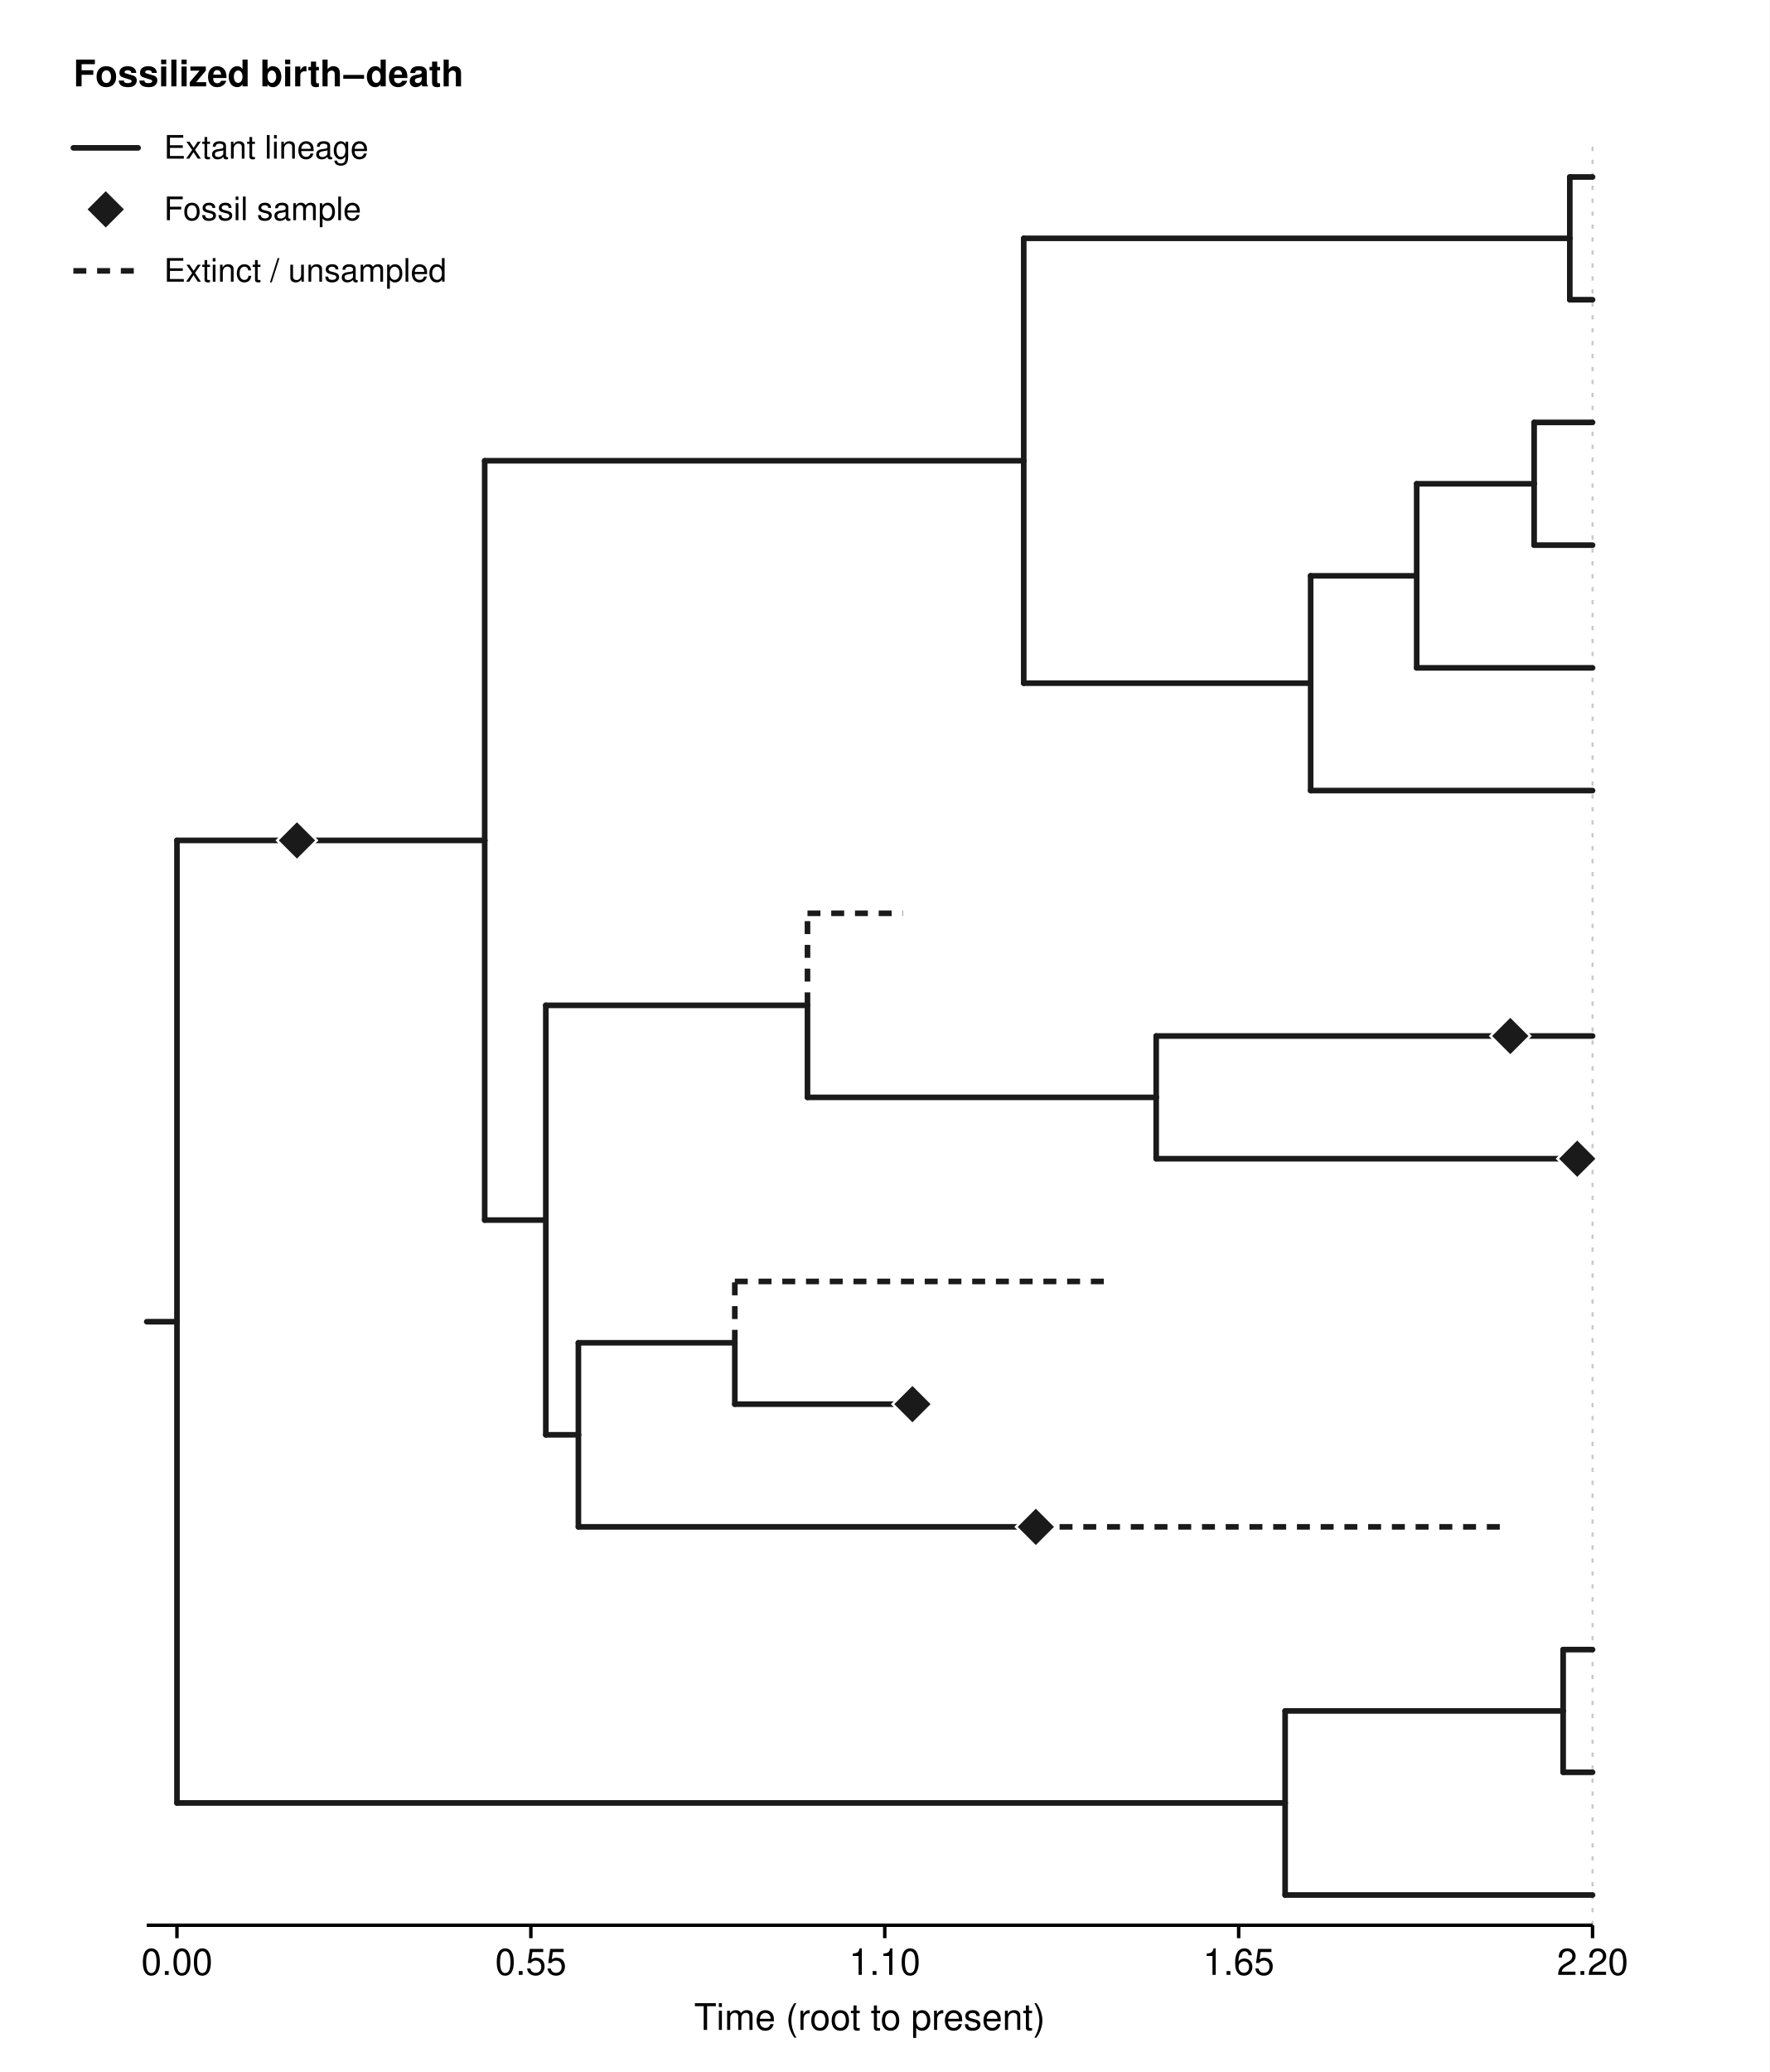
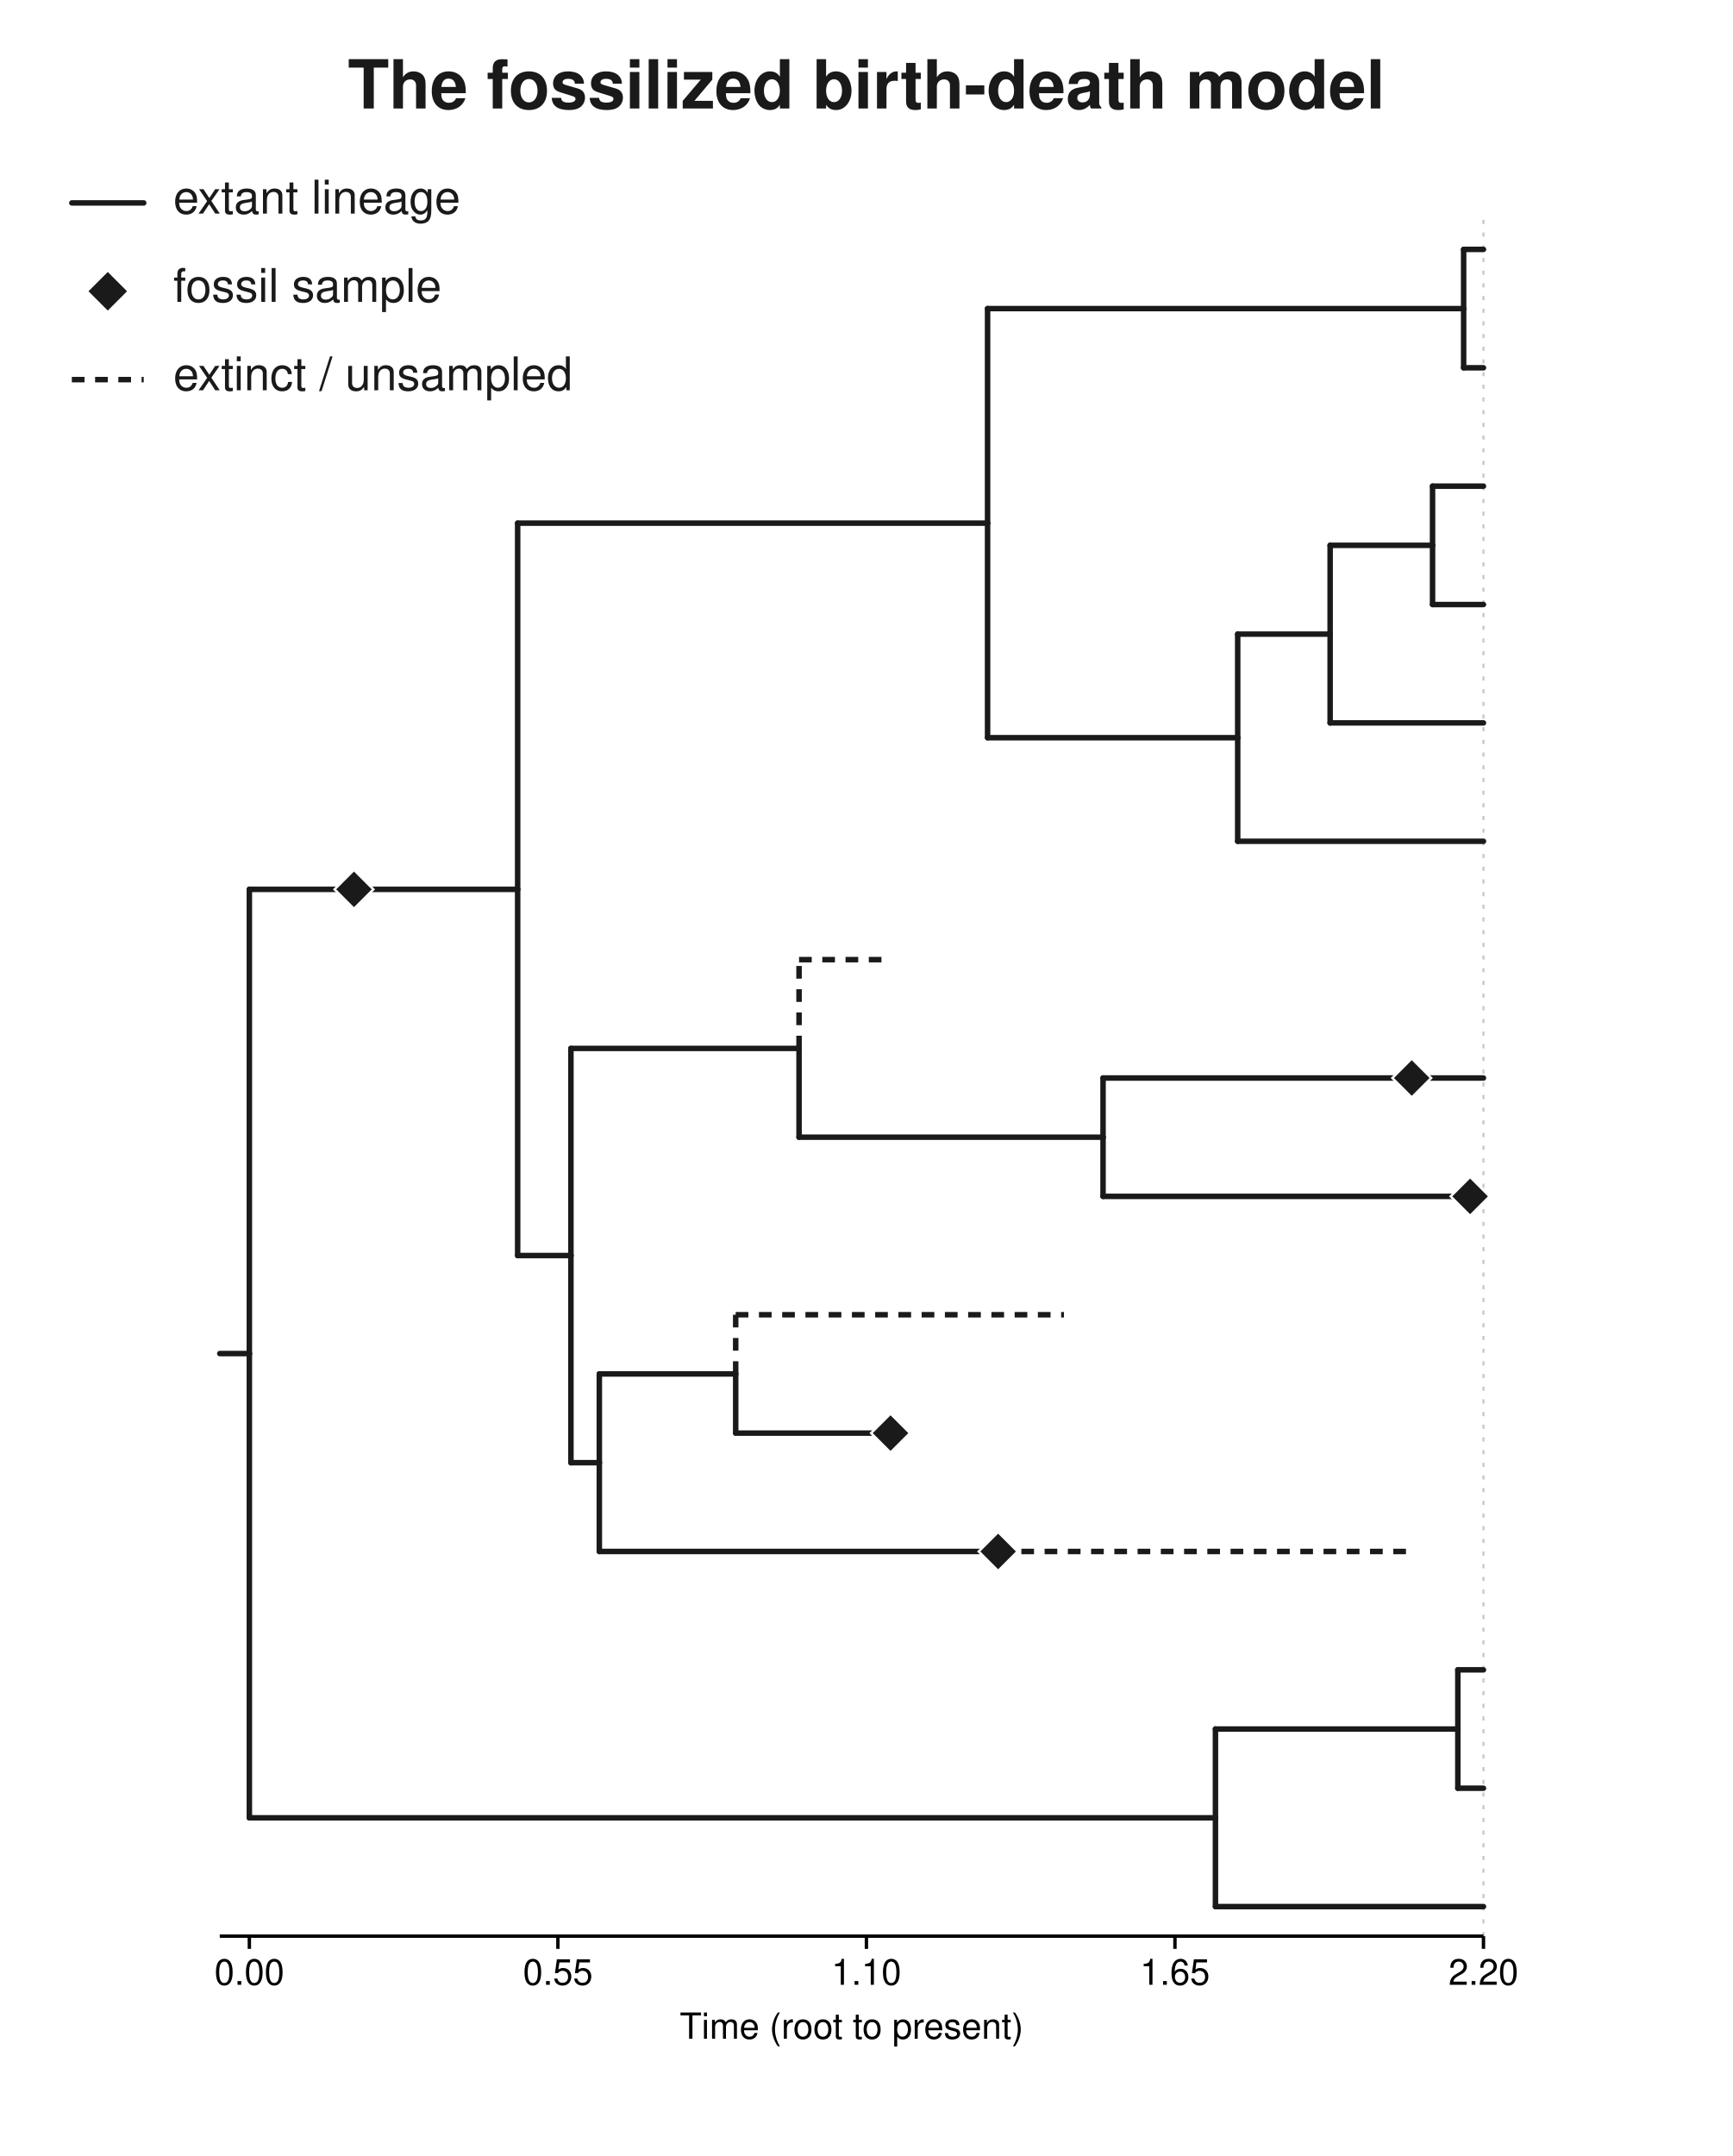
- <svg xmlns="http://www.w3.org/2000/svg" width="820" height="960" viewBox="-410.0 -480.0 820 960">
+ <svg xmlns="http://www.w3.org/2000/svg" width="820" height="1020" viewBox="-410.0 -510.0 820 1020">
  <defs>
</defs>
-   <rect x="-410.0" y="-480.0" width="820" height="960" fill="white" />
-   <path d="M328,-412.0 L328,412.0" stroke="#c9c9c9" stroke-width="1.0" stroke-dasharray="2,4" />
-   <path d="M317.454,-398.0 L328,-398.0" stroke="#1a1a1a" stroke-width="2.6" stroke-linecap="round" />
-   <path d="M317.454,-341.143 L328,-341.143" stroke="#1a1a1a" stroke-width="2.6" stroke-linecap="round" />
-   <path d="M64.402,-369.571 L317.454,-369.571" stroke="#1a1a1a" stroke-width="2.6" stroke-linecap="round" />
-   <path d="M317.454,-369.571 L317.454,-398.0" stroke="#1a1a1a" stroke-width="2.6" stroke-linecap="round" />
-   <path d="M317.454,-369.571 L317.454,-341.143" stroke="#1a1a1a" stroke-width="2.6" stroke-linecap="round" />
-   <path d="M300.929,-284.286 L328,-284.286" stroke="#1a1a1a" stroke-width="2.6" stroke-linecap="round" />
-   <path d="M300.929,-227.429 L328,-227.429" stroke="#1a1a1a" stroke-width="2.6" stroke-linecap="round" />
-   <path d="M246.492,-255.857 L300.929,-255.857" stroke="#1a1a1a" stroke-width="2.6" stroke-linecap="round" />
-   <path d="M300.929,-255.857 L300.929,-284.286" stroke="#1a1a1a" stroke-width="2.6" stroke-linecap="round" />
-   <path d="M300.929,-255.857 L300.929,-227.429" stroke="#1a1a1a" stroke-width="2.6" stroke-linecap="round" />
-   <path d="M246.492,-170.571 L328,-170.571" stroke="#1a1a1a" stroke-width="2.6" stroke-linecap="round" />
-   <path d="M197.355,-213.214 L246.492,-213.214" stroke="#1a1a1a" stroke-width="2.6" stroke-linecap="round" />
-   <path d="M246.492,-213.214 L246.492,-255.857" stroke="#1a1a1a" stroke-width="2.6" stroke-linecap="round" />
-   <path d="M246.492,-213.214 L246.492,-170.571" stroke="#1a1a1a" stroke-width="2.6" stroke-linecap="round" />
-   <path d="M197.355,-113.714 L328,-113.714" stroke="#1a1a1a" stroke-width="2.6" stroke-linecap="round" />
-   <path d="M64.402,-163.464 L197.355,-163.464" stroke="#1a1a1a" stroke-width="2.6" stroke-linecap="round" />
-   <path d="M197.355,-163.464 L197.355,-213.214" stroke="#1a1a1a" stroke-width="2.6" stroke-linecap="round" />
-   <path d="M197.355,-163.464 L197.355,-113.714" stroke="#1a1a1a" stroke-width="2.6" stroke-linecap="round" />
-   <path d="M-185.39,-266.518 L64.402,-266.518" stroke="#1a1a1a" stroke-width="2.6" stroke-linecap="round" />
-   <path d="M64.402,-266.518 L64.402,-369.571" stroke="#1a1a1a" stroke-width="2.6" stroke-linecap="round" />
-   <path d="M64.402,-266.518 L64.402,-163.464" stroke="#1a1a1a" stroke-width="2.6" stroke-linecap="round" />
-   <path d="M-35.809,-56.857 L8.344,-56.857" stroke="#1a1a1a" stroke-width="2.6" stroke-dasharray="6,5" stroke-linecap="butt" />
-   <path d="M289.884,0.0 L328,0.0" stroke="#1a1a1a" stroke-width="2.6" stroke-linecap="round" />
-   <path d="M125.783,0.0 L289.884,0.0" stroke="#1a1a1a" stroke-width="2.6" stroke-linecap="round" />
-   <path d="M289.884,0.0 L289.884,0.0" stroke="#1a1a1a" stroke-width="2.6" stroke-linecap="round" />
-   <path d="M320.89,56.857 L328,56.857" stroke="#1a1a1a" stroke-width="2.6" stroke-linecap="round" />
-   <path d="M125.783,56.857 L320.89,56.857" stroke="#1a1a1a" stroke-width="2.6" stroke-linecap="round" />
-   <path d="M320.89,56.857 L320.89,56.857" stroke="#1a1a1a" stroke-width="2.6" stroke-linecap="round" />
-   <path d="M-35.809,28.429 L125.783,28.429" stroke="#1a1a1a" stroke-width="2.6" stroke-linecap="round" />
-   <path d="M125.783,28.429 L125.783,0.0" stroke="#1a1a1a" stroke-width="2.6" stroke-linecap="round" />
-   <path d="M125.783,28.429 L125.783,56.857" stroke="#1a1a1a" stroke-width="2.6" stroke-linecap="round" />
-   <path d="M-157.073,-14.214 L-35.809,-14.214" stroke="#1a1a1a" stroke-width="2.6" stroke-linecap="round" />
-   <path d="M-35.809,-14.214 L-35.809,-56.857" stroke="#1a1a1a" stroke-width="2.6" stroke-dasharray="6,5" stroke-linecap="butt" />
-   <path d="M-35.809,-14.214 L-35.809,28.429" stroke="#1a1a1a" stroke-width="2.6" stroke-linecap="round" />
-   <path d="M-69.485,113.714 L105.012,113.714" stroke="#1a1a1a" stroke-width="2.6" stroke-dasharray="6,5" stroke-linecap="butt" />
-   <path d="M-69.485,170.571 L12.817,170.571" stroke="#1a1a1a" stroke-width="2.6" stroke-linecap="round" />
-   <path d="M-141.969,142.143 L-69.485,142.143" stroke="#1a1a1a" stroke-width="2.6" stroke-linecap="round" />
-   <path d="M-69.485,142.143 L-69.485,113.714" stroke="#1a1a1a" stroke-width="2.6" stroke-dasharray="6,5" stroke-linecap="butt" />
-   <path d="M-69.485,142.143 L-69.485,170.571" stroke="#1a1a1a" stroke-width="2.6" stroke-linecap="round" />
-   <path d="M70.005,227.429 L287.381,227.429" stroke="#1a1a1a" stroke-width="2.6" stroke-dasharray="6,5" stroke-linecap="butt" />
-   <path d="M-141.969,227.429 L70.005,227.429" stroke="#1a1a1a" stroke-width="2.6" stroke-linecap="round" />
-   <path d="M70.005,227.429 L70.005,227.429" stroke="#1a1a1a" stroke-width="2.6" stroke-dasharray="6,5" stroke-linecap="butt" />
-   <path d="M-157.073,184.786 L-141.969,184.786" stroke="#1a1a1a" stroke-width="2.6" stroke-linecap="round" />
-   <path d="M-141.969,184.786 L-141.969,142.143" stroke="#1a1a1a" stroke-width="2.6" stroke-linecap="round" />
-   <path d="M-141.969,184.786 L-141.969,227.429" stroke="#1a1a1a" stroke-width="2.6" stroke-linecap="round" />
-   <path d="M-185.39,85.286 L-157.073,85.286" stroke="#1a1a1a" stroke-width="2.6" stroke-linecap="round" />
-   <path d="M-157.073,85.286 L-157.073,-14.214" stroke="#1a1a1a" stroke-width="2.6" stroke-linecap="round" />
-   <path d="M-157.073,85.286 L-157.073,184.786" stroke="#1a1a1a" stroke-width="2.6" stroke-linecap="round" />
-   <path d="M-272.389,-90.616 L-185.39,-90.616" stroke="#1a1a1a" stroke-width="2.6" stroke-linecap="round" />
-   <path d="M-185.39,-90.616 L-185.39,-266.518" stroke="#1a1a1a" stroke-width="2.6" stroke-linecap="round" />
-   <path d="M-185.39,-90.616 L-185.39,85.286" stroke="#1a1a1a" stroke-width="2.6" stroke-linecap="round" />
-   <path d="M-328.0,-90.616 L-272.389,-90.616" stroke="#1a1a1a" stroke-width="2.6" stroke-linecap="round" />
-   <path d="M-272.389,-90.616 L-272.389,-90.616" stroke="#1a1a1a" stroke-width="2.6" stroke-linecap="round" />
-   <path d="M314.37,284.286 L328,284.286" stroke="#1a1a1a" stroke-width="2.6" stroke-linecap="round" />
-   <path d="M314.37,341.143 L328,341.143" stroke="#1a1a1a" stroke-width="2.6" stroke-linecap="round" />
-   <path d="M185.525,312.714 L314.37,312.714" stroke="#1a1a1a" stroke-width="2.6" stroke-linecap="round" />
-   <path d="M314.37,312.714 L314.37,284.286" stroke="#1a1a1a" stroke-width="2.6" stroke-linecap="round" />
-   <path d="M314.37,312.714 L314.37,341.143" stroke="#1a1a1a" stroke-width="2.6" stroke-linecap="round" />
-   <path d="M185.525,398.0 L328,398.0" stroke="#1a1a1a" stroke-width="2.6" stroke-linecap="round" />
-   <path d="M-328.0,355.357 L185.525,355.357" stroke="#1a1a1a" stroke-width="2.6" stroke-linecap="round" />
-   <path d="M185.525,355.357 L185.525,312.714" stroke="#1a1a1a" stroke-width="2.6" stroke-linecap="round" />
-   <path d="M185.525,355.357 L185.525,398.0" stroke="#1a1a1a" stroke-width="2.6" stroke-linecap="round" />
-   <path d="M-342.0,132.371 L-328.0,132.371" stroke="#1a1a1a" stroke-width="2.6" stroke-linecap="round" />
-   <path d="M-328.0,132.371 L-328.0,-90.616" stroke="#1a1a1a" stroke-width="2.6" stroke-linecap="round" />
-   <path d="M-328.0,132.371 L-328.0,355.357" stroke="#1a1a1a" stroke-width="2.6" stroke-linecap="round" />
-   <rect x="-278.889" y="-97.116" width="13.0" height="13.0" transform="rotate(45.0,-272.3891,-90.61607)" fill="#1a1a1a" opacity="1.0" stroke="#ffffff" stroke-width="1.1" />
-   <rect x="63.505" y="220.929" width="13.0" height="13.0" transform="rotate(45.0,70.00545,227.4286)" fill="#1a1a1a" opacity="1.0" stroke="#ffffff" stroke-width="1.1" />
-   <rect x="283.384" y="-6.5" width="13.0" height="13.0" transform="rotate(45.0,289.8839,0.0)" fill="#1a1a1a" opacity="1.0" stroke="#ffffff" stroke-width="1.1" />
-   <rect x="314.39" y="50.357" width="13.0" height="13.0" transform="rotate(45.0,320.8903,56.85714)" fill="#1a1a1a" opacity="1.0" stroke="#ffffff" stroke-width="1.1" />
-   <rect x="6.317" y="164.071" width="13.0" height="13.0" transform="rotate(45.0,12.81664,170.5714)" fill="#1a1a1a" opacity="1.0" stroke="#ffffff" stroke-width="1.1" />
-   <path d="M-342.0,412.0 L328,412.0" stroke="black" stroke-width="1.6" />
-   <path d="M-328.0,412.0 L-328.0,418.0" stroke="black" stroke-width="1.6" />
-   <text x="-328.0" y="435.0" font-size="17" text-anchor="middle" font-family="Helvetica">0.00</text>
-   <path d="M-164,412.0 L-164,418.0" stroke="black" stroke-width="1.6" />
-   <text x="-164" y="435.0" font-size="17" text-anchor="middle" font-family="Helvetica">0.55</text>
-   <path d="M-5.684341886080802e-14,412.0 L-5.684341886080802e-14,418.0" stroke="black" stroke-width="1.6" />
-   <text x="-5.684341886080802e-14" y="435.0" font-size="17" text-anchor="middle" font-family="Helvetica">1.10</text>
-   <path d="M164,412.0 L164,418.0" stroke="black" stroke-width="1.6" />
-   <text x="164" y="435.0" font-size="17" text-anchor="middle" font-family="Helvetica">1.65</text>
-   <path d="M328,412.0 L328,418.0" stroke="black" stroke-width="1.6" />
-   <text x="328" y="435.0" font-size="17" text-anchor="middle" font-family="Helvetica">2.20</text>
-   <text x="-7" y="460.5" font-size="17" text-anchor="middle" font-family="Helvetica">Time (root to present)</text>
-   <text x="-376.0" y="-440.0" font-size="17" font-weight="bold" font-family="Helvetica" text-anchor="start">Fossilized birth–death</text>
-   <path d="M-376.0,-411.5 L-346.0,-411.5" stroke="#1a1a1a" stroke-width="2.6" stroke-linecap="round" />
-   <text x="-334.0" y="-411.5" font-size="15" font-family="Helvetica" text-anchor="start" dominant-baseline="middle">Extant lineage</text>
-   <rect x="-367.5" y="-389.5" width="13.0" height="13.0" transform="rotate(45.0,-361.0,-383.0)" fill="#1a1a1a" opacity="1.0" stroke="#ffffff" stroke-width="1.1" />
-   <text x="-334.0" y="-383.0" font-size="15" font-family="Helvetica" text-anchor="start" dominant-baseline="middle">Fossil sample</text>
-   <path d="M-376.0,-354.5 L-346.0,-354.5" stroke="#1a1a1a" stroke-width="2.6" stroke-dasharray="6,5" stroke-linecap="butt" />
-   <text x="-334.0" y="-354.5" font-size="15" font-family="Helvetica" text-anchor="start" dominant-baseline="middle">Extinct / unsampled</text>
+   <rect x="-410.0" y="-510.0" width="820" height="1020" fill="white" />
+   <path d="M292.0,-406.0 L292.0,406.0" stroke="#c9c9c9" stroke-width="1.0" stroke-dasharray="2,4" />
+   <path d="M282.612,-392.0 L292.0,-392.0" stroke="#1a1a1a" stroke-width="2.6" stroke-linecap="round" />
+   <path d="M282.612,-336.0 L292.0,-336.0" stroke="#1a1a1a" stroke-width="2.6" stroke-linecap="round" />
+   <path d="M57.334,-364.0 L282.612,-364.0" stroke="#1a1a1a" stroke-width="2.6" stroke-linecap="round" />
+   <path d="M282.612,-364.0 L282.612,-392.0" stroke="#1a1a1a" stroke-width="2.6" stroke-linecap="round" />
+   <path d="M282.612,-364.0 L282.612,-336.0" stroke="#1a1a1a" stroke-width="2.6" stroke-linecap="round" />
+   <path d="M267.9,-280.0 L292.0,-280.0" stroke="#1a1a1a" stroke-width="2.6" stroke-linecap="round" />
+   <path d="M267.9,-224.0 L292.0,-224.0" stroke="#1a1a1a" stroke-width="2.6" stroke-linecap="round" />
+   <path d="M219.438,-252.0 L267.9,-252.0" stroke="#1a1a1a" stroke-width="2.6" stroke-linecap="round" />
+   <path d="M267.9,-252.0 L267.9,-280.0" stroke="#1a1a1a" stroke-width="2.6" stroke-linecap="round" />
+   <path d="M267.9,-252.0 L267.9,-224.0" stroke="#1a1a1a" stroke-width="2.6" stroke-linecap="round" />
+   <path d="M219.438,-168.0 L292.0,-168.0" stroke="#1a1a1a" stroke-width="2.6" stroke-linecap="round" />
+   <path d="M175.694,-210.0 L219.438,-210.0" stroke="#1a1a1a" stroke-width="2.6" stroke-linecap="round" />
+   <path d="M219.438,-210.0 L219.438,-252.0" stroke="#1a1a1a" stroke-width="2.6" stroke-linecap="round" />
+   <path d="M219.438,-210.0 L219.438,-168.0" stroke="#1a1a1a" stroke-width="2.6" stroke-linecap="round" />
+   <path d="M175.694,-112.0 L292.0,-112.0" stroke="#1a1a1a" stroke-width="2.6" stroke-linecap="round" />
+   <path d="M57.334,-161.0 L175.694,-161.0" stroke="#1a1a1a" stroke-width="2.6" stroke-linecap="round" />
+   <path d="M175.694,-161.0 L175.694,-210.0" stroke="#1a1a1a" stroke-width="2.6" stroke-linecap="round" />
+   <path d="M175.694,-161.0 L175.694,-112.0" stroke="#1a1a1a" stroke-width="2.6" stroke-linecap="round" />
+   <path d="M-165.042,-262.5 L57.334,-262.5" stroke="#1a1a1a" stroke-width="2.6" stroke-linecap="round" />
+   <path d="M57.334,-262.5 L57.334,-364.0" stroke="#1a1a1a" stroke-width="2.6" stroke-linecap="round" />
+   <path d="M57.334,-262.5 L57.334,-161.0" stroke="#1a1a1a" stroke-width="2.6" stroke-linecap="round" />
+   <path d="M-31.879,-56.0 L7.428,-56.0" stroke="#1a1a1a" stroke-width="2.6" stroke-dasharray="6,5" stroke-linecap="butt" />
+   <path d="M258.067,0.0 L292.0,0.0" stroke="#1a1a1a" stroke-width="2.6" stroke-linecap="round" />
+   <path d="M111.978,0.0 L258.067,0.0" stroke="#1a1a1a" stroke-width="2.6" stroke-linecap="round" />
+   <path d="M258.067,0.0 L258.067,0.0" stroke="#1a1a1a" stroke-width="2.6" stroke-linecap="round" />
+   <path d="M285.671,56.0 L292.0,56.0" stroke="#1a1a1a" stroke-width="2.6" stroke-linecap="round" />
+   <path d="M111.978,56.0 L285.671,56.0" stroke="#1a1a1a" stroke-width="2.6" stroke-linecap="round" />
+   <path d="M285.671,56.0 L285.671,56.0" stroke="#1a1a1a" stroke-width="2.6" stroke-linecap="round" />
+   <path d="M-31.879,28.0 L111.978,28.0" stroke="#1a1a1a" stroke-width="2.6" stroke-linecap="round" />
+   <path d="M111.978,28.0 L111.978,0.0" stroke="#1a1a1a" stroke-width="2.6" stroke-linecap="round" />
+   <path d="M111.978,28.0 L111.978,56.0" stroke="#1a1a1a" stroke-width="2.6" stroke-linecap="round" />
+   <path d="M-139.833,-14.0 L-31.879,-14.0" stroke="#1a1a1a" stroke-width="2.6" stroke-linecap="round" />
+   <path d="M-31.879,-14.0 L-31.879,-56.0" stroke="#1a1a1a" stroke-width="2.6" stroke-dasharray="6,5" stroke-linecap="butt" />
+   <path d="M-31.879,-14.0 L-31.879,28.0" stroke="#1a1a1a" stroke-width="2.6" stroke-linecap="round" />
+   <path d="M-61.859,112.0 L93.486,112.0" stroke="#1a1a1a" stroke-width="2.6" stroke-dasharray="6,5" stroke-linecap="butt" />
+   <path d="M-61.859,168.0 L11.41,168.0" stroke="#1a1a1a" stroke-width="2.6" stroke-linecap="round" />
+   <path d="M-126.387,140.0 L-61.859,140.0" stroke="#1a1a1a" stroke-width="2.6" stroke-linecap="round" />
+   <path d="M-61.859,140.0 L-61.859,112.0" stroke="#1a1a1a" stroke-width="2.6" stroke-dasharray="6,5" stroke-linecap="butt" />
+   <path d="M-61.859,140.0 L-61.859,168.0" stroke="#1a1a1a" stroke-width="2.6" stroke-linecap="round" />
+   <path d="M62.322,224.0 L255.839,224.0" stroke="#1a1a1a" stroke-width="2.6" stroke-dasharray="6,5" stroke-linecap="butt" />
+   <path d="M-126.387,224.0 L62.322,224.0" stroke="#1a1a1a" stroke-width="2.6" stroke-linecap="round" />
+   <path d="M62.322,224.0 L62.322,224.0" stroke="#1a1a1a" stroke-width="2.6" stroke-dasharray="6,5" stroke-linecap="butt" />
+   <path d="M-139.833,182.0 L-126.387,182.0" stroke="#1a1a1a" stroke-width="2.6" stroke-linecap="round" />
+   <path d="M-126.387,182.0 L-126.387,140.0" stroke="#1a1a1a" stroke-width="2.6" stroke-linecap="round" />
+   <path d="M-126.387,182.0 L-126.387,224.0" stroke="#1a1a1a" stroke-width="2.6" stroke-linecap="round" />
+   <path d="M-165.042,84.0 L-139.833,84.0" stroke="#1a1a1a" stroke-width="2.6" stroke-linecap="round" />
+   <path d="M-139.833,84.0 L-139.833,-14.0" stroke="#1a1a1a" stroke-width="2.6" stroke-linecap="round" />
+   <path d="M-139.833,84.0 L-139.833,182.0" stroke="#1a1a1a" stroke-width="2.6" stroke-linecap="round" />
+   <path d="M-242.493,-89.25 L-165.042,-89.25" stroke="#1a1a1a" stroke-width="2.6" stroke-linecap="round" />
+   <path d="M-165.042,-89.25 L-165.042,-262.5" stroke="#1a1a1a" stroke-width="2.6" stroke-linecap="round" />
+   <path d="M-165.042,-89.25 L-165.042,84.0" stroke="#1a1a1a" stroke-width="2.6" stroke-linecap="round" />
+   <path d="M-292.0,-89.25 L-242.493,-89.25" stroke="#1a1a1a" stroke-width="2.6" stroke-linecap="round" />
+   <path d="M-242.493,-89.25 L-242.493,-89.25" stroke="#1a1a1a" stroke-width="2.6" stroke-linecap="round" />
+   <path d="M279.866,280.0 L292.0,280.0" stroke="#1a1a1a" stroke-width="2.6" stroke-linecap="round" />
+   <path d="M279.866,336.0 L292.0,336.0" stroke="#1a1a1a" stroke-width="2.6" stroke-linecap="round" />
+   <path d="M165.163,308.0 L279.866,308.0" stroke="#1a1a1a" stroke-width="2.6" stroke-linecap="round" />
+   <path d="M279.866,308.0 L279.866,280.0" stroke="#1a1a1a" stroke-width="2.6" stroke-linecap="round" />
+   <path d="M279.866,308.0 L279.866,336.0" stroke="#1a1a1a" stroke-width="2.6" stroke-linecap="round" />
+   <path d="M165.163,392.0 L292.0,392.0" stroke="#1a1a1a" stroke-width="2.6" stroke-linecap="round" />
+   <path d="M-292.0,350.0 L165.163,350.0" stroke="#1a1a1a" stroke-width="2.6" stroke-linecap="round" />
+   <path d="M165.163,350.0 L165.163,308.0" stroke="#1a1a1a" stroke-width="2.6" stroke-linecap="round" />
+   <path d="M165.163,350.0 L165.163,392.0" stroke="#1a1a1a" stroke-width="2.6" stroke-linecap="round" />
+   <path d="M-306.0,130.375 L-292.0,130.375" stroke="#1a1a1a" stroke-width="2.6" stroke-linecap="round" />
+   <path d="M-292.0,130.375 L-292.0,-89.25" stroke="#1a1a1a" stroke-width="2.6" stroke-linecap="round" />
+   <path d="M-292.0,130.375 L-292.0,350.0" stroke="#1a1a1a" stroke-width="2.6" stroke-linecap="round" />
+   <rect x="-248.993" y="-95.75" width="13.0" height="13.0" transform="rotate(45.0,-242.4928,-89.25)" fill="#1a1a1a" opacity="1.0" stroke="#ffffff" stroke-width="1.1" />
+   <rect x="55.822" y="217.5" width="13.0" height="13.0" transform="rotate(45.0,62.32193,224.0)" fill="#1a1a1a" opacity="1.0" stroke="#ffffff" stroke-width="1.1" />
+   <rect x="251.567" y="-6.5" width="13.0" height="13.0" transform="rotate(45.0,258.0674,0.0)" fill="#1a1a1a" opacity="1.0" stroke="#ffffff" stroke-width="1.1" />
+   <rect x="279.171" y="49.5" width="13.0" height="13.0" transform="rotate(45.0,285.6706,56.0)" fill="#1a1a1a" opacity="1.0" stroke="#ffffff" stroke-width="1.1" />
+   <rect x="4.91" y="161.5" width="13.0" height="13.0" transform="rotate(45.0,11.40994,168.0)" fill="#1a1a1a" opacity="1.0" stroke="#ffffff" stroke-width="1.1" />
+   <path d="M-306.0,406.0 L292.0,406.0" stroke="black" stroke-width="1.6" />
+   <path d="M-292.0,406.0 L-292.0,412.0" stroke="black" stroke-width="1.6" />
+   <text x="-292.0" y="429.0" font-size="17" text-anchor="middle" font-family="Helvetica">0.00</text>
+   <path d="M-146.0,406.0 L-146.0,412.0" stroke="black" stroke-width="1.6" />
+   <text x="-146.0" y="429.0" font-size="17" text-anchor="middle" font-family="Helvetica">0.55</text>
+   <path d="M0.0,406.0 L0.0,412.0" stroke="black" stroke-width="1.6" />
+   <text x="0.0" y="429.0" font-size="17" text-anchor="middle" font-family="Helvetica">1.10</text>
+   <path d="M146,406.0 L146,412.0" stroke="black" stroke-width="1.6" />
+   <text x="146" y="429.0" font-size="17" text-anchor="middle" font-family="Helvetica">1.65</text>
+   <path d="M292.0,406.0 L292.0,412.0" stroke="black" stroke-width="1.6" />
+   <text x="292.0" y="429.0" font-size="17" text-anchor="middle" font-family="Helvetica">2.20</text>
+   <text x="-7.0" y="454.5" font-size="17" text-anchor="middle" font-family="Helvetica">Time (root to present)</text>
+   <text x="0" y="-466.0" font-size="32" font-weight="bold" font-family="Helvetica" text-anchor="middle" dominant-baseline="central" fill="#1a1a1a">The fossilized birth-death model</text>
+   <path d="M-376.0,-414.0 L-342.0,-414.0" stroke="#1a1a1a" stroke-width="2.6" stroke-linecap="round" />
+   <text x="-328.0" y="-414.0" font-size="22" font-family="Helvetica" text-anchor="start" dominant-baseline="central" fill="#1a1a1a">extant lineage</text>
+   <rect x="-366.0" y="-379.2" width="14.0" height="14.0" transform="rotate(45.0,-359.0,-372.2)" fill="#1a1a1a" opacity="1.0" stroke="#ffffff" stroke-width="1.1" />
+   <text x="-328.0" y="-372.2" font-size="22" font-family="Helvetica" text-anchor="start" dominant-baseline="central" fill="#1a1a1a">fossil sample</text>
+   <path d="M-376.0,-330.4 L-342.0,-330.4" stroke="#1a1a1a" stroke-width="2.6" stroke-dasharray="6,5" stroke-linecap="butt" />
+   <text x="-328.0" y="-330.4" font-size="22" font-family="Helvetica" text-anchor="start" dominant-baseline="central" fill="#1a1a1a">extinct / unsampled</text>
</svg>
